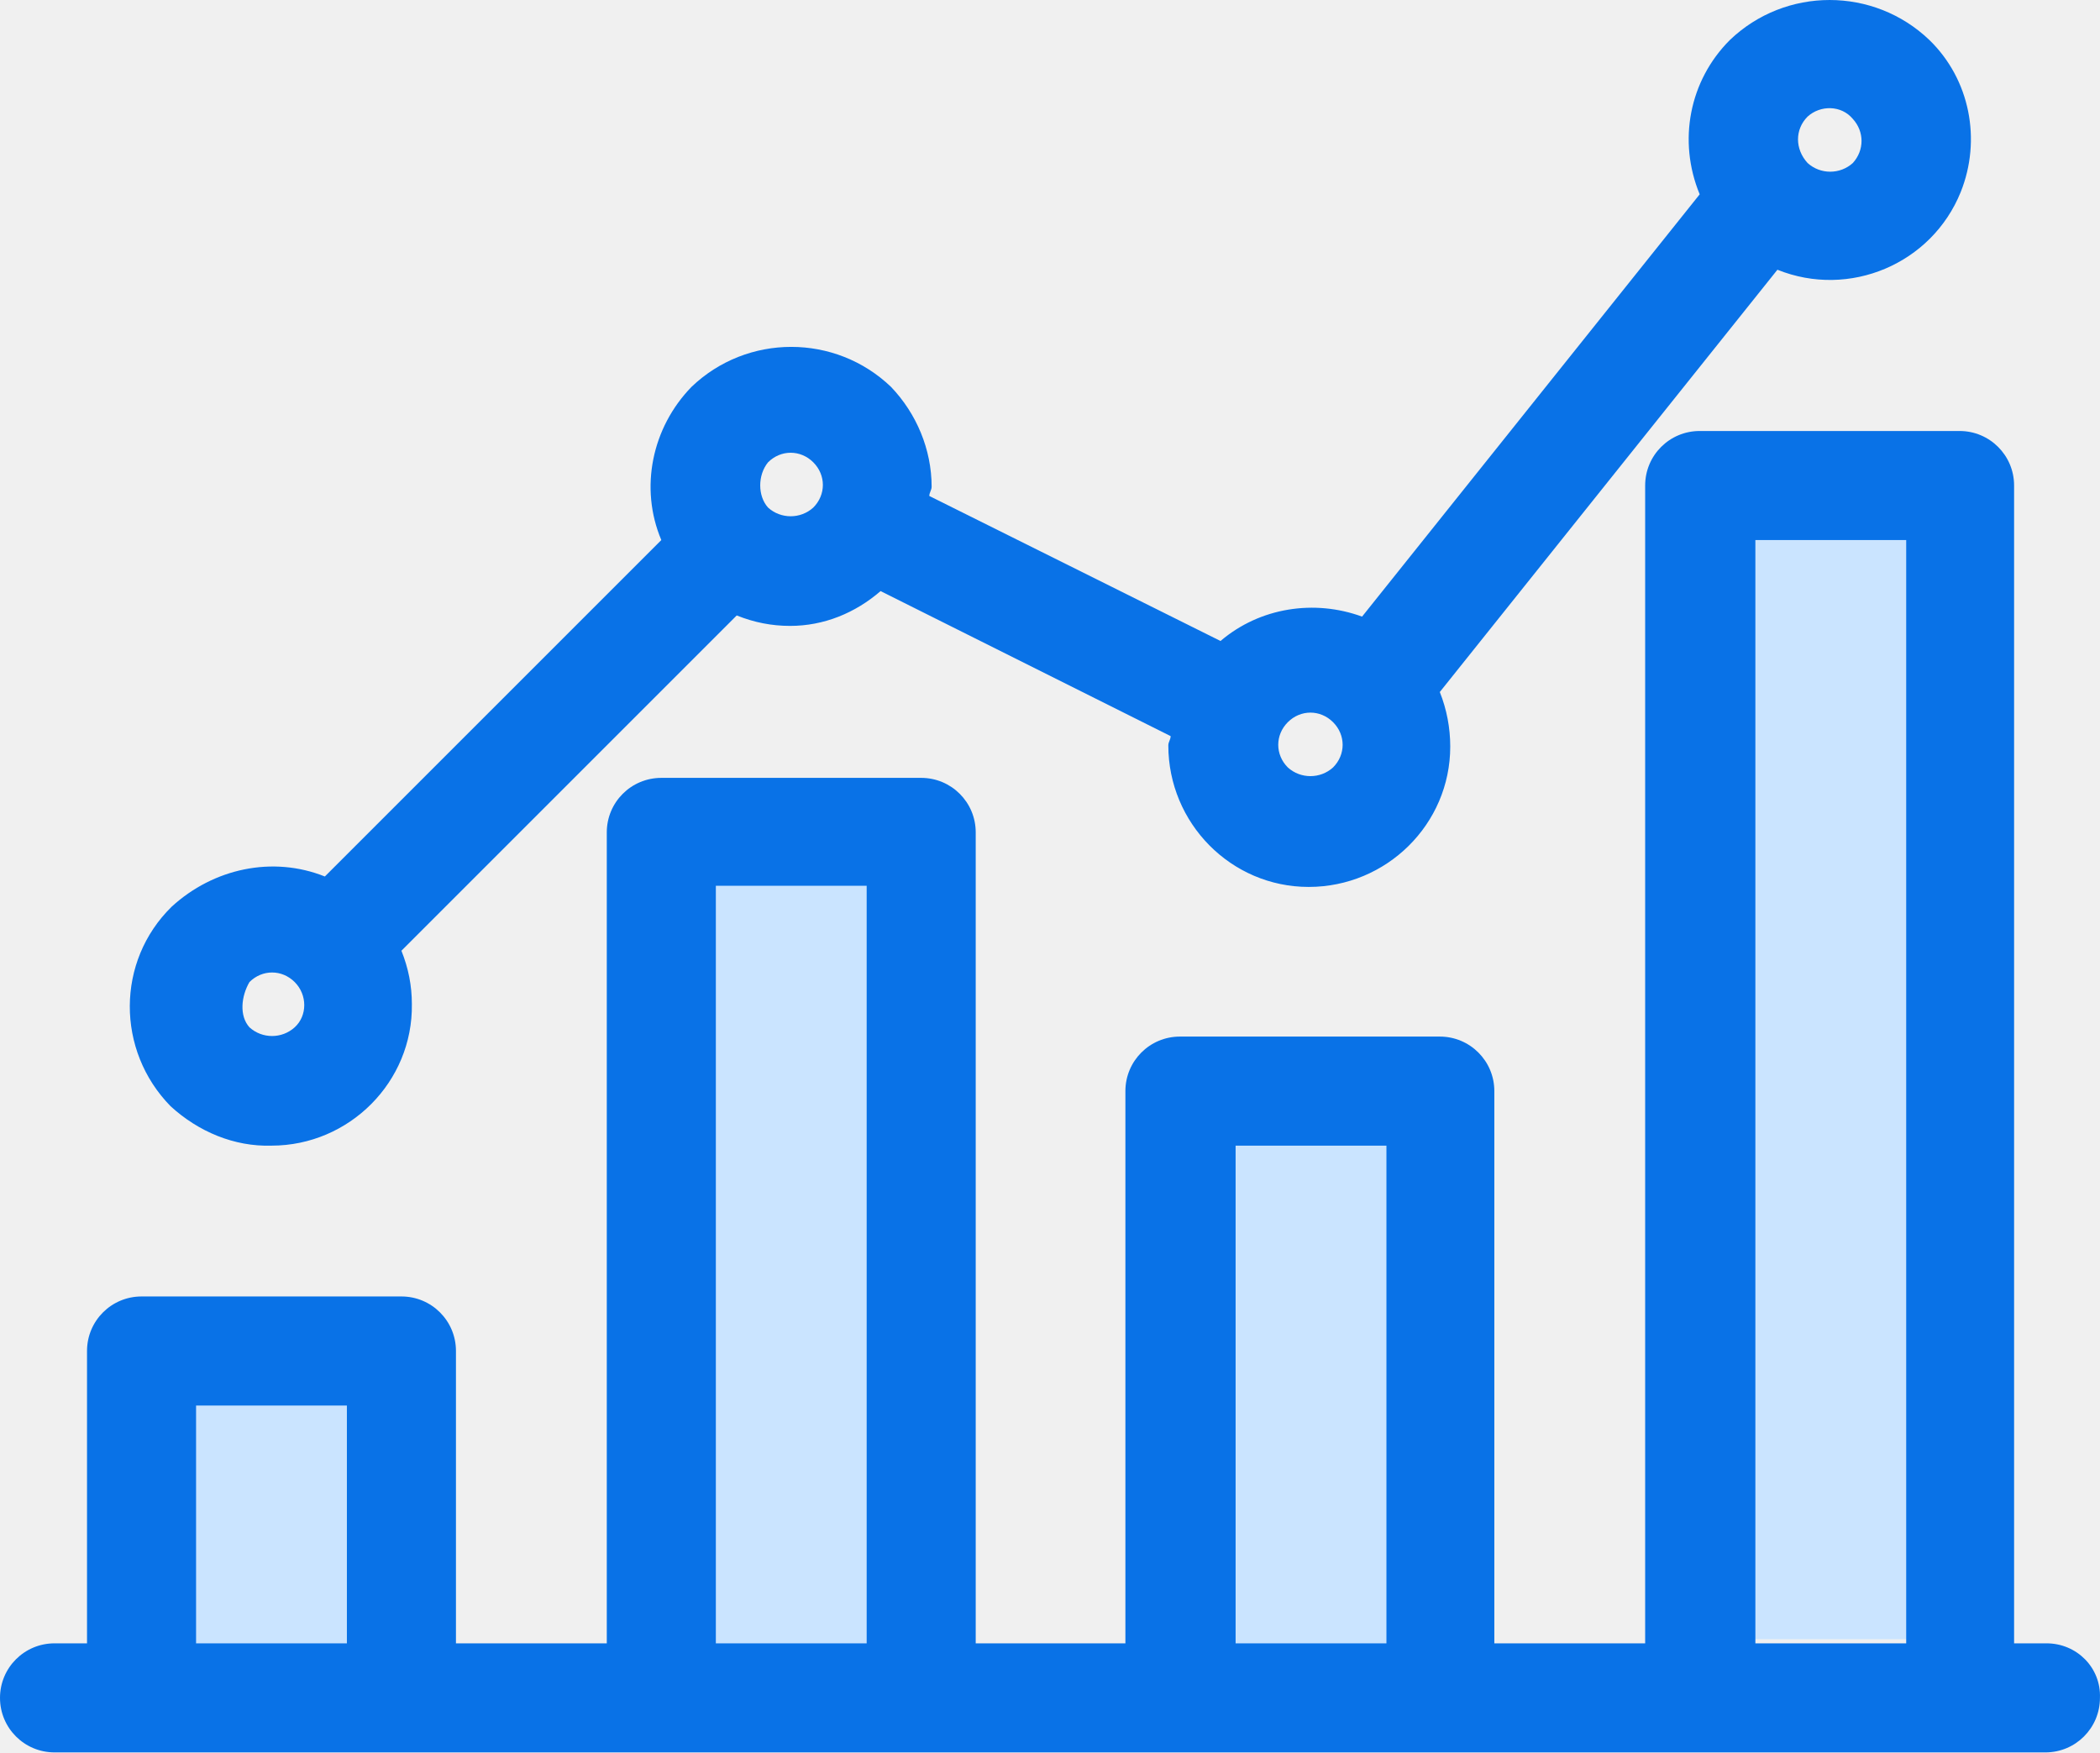
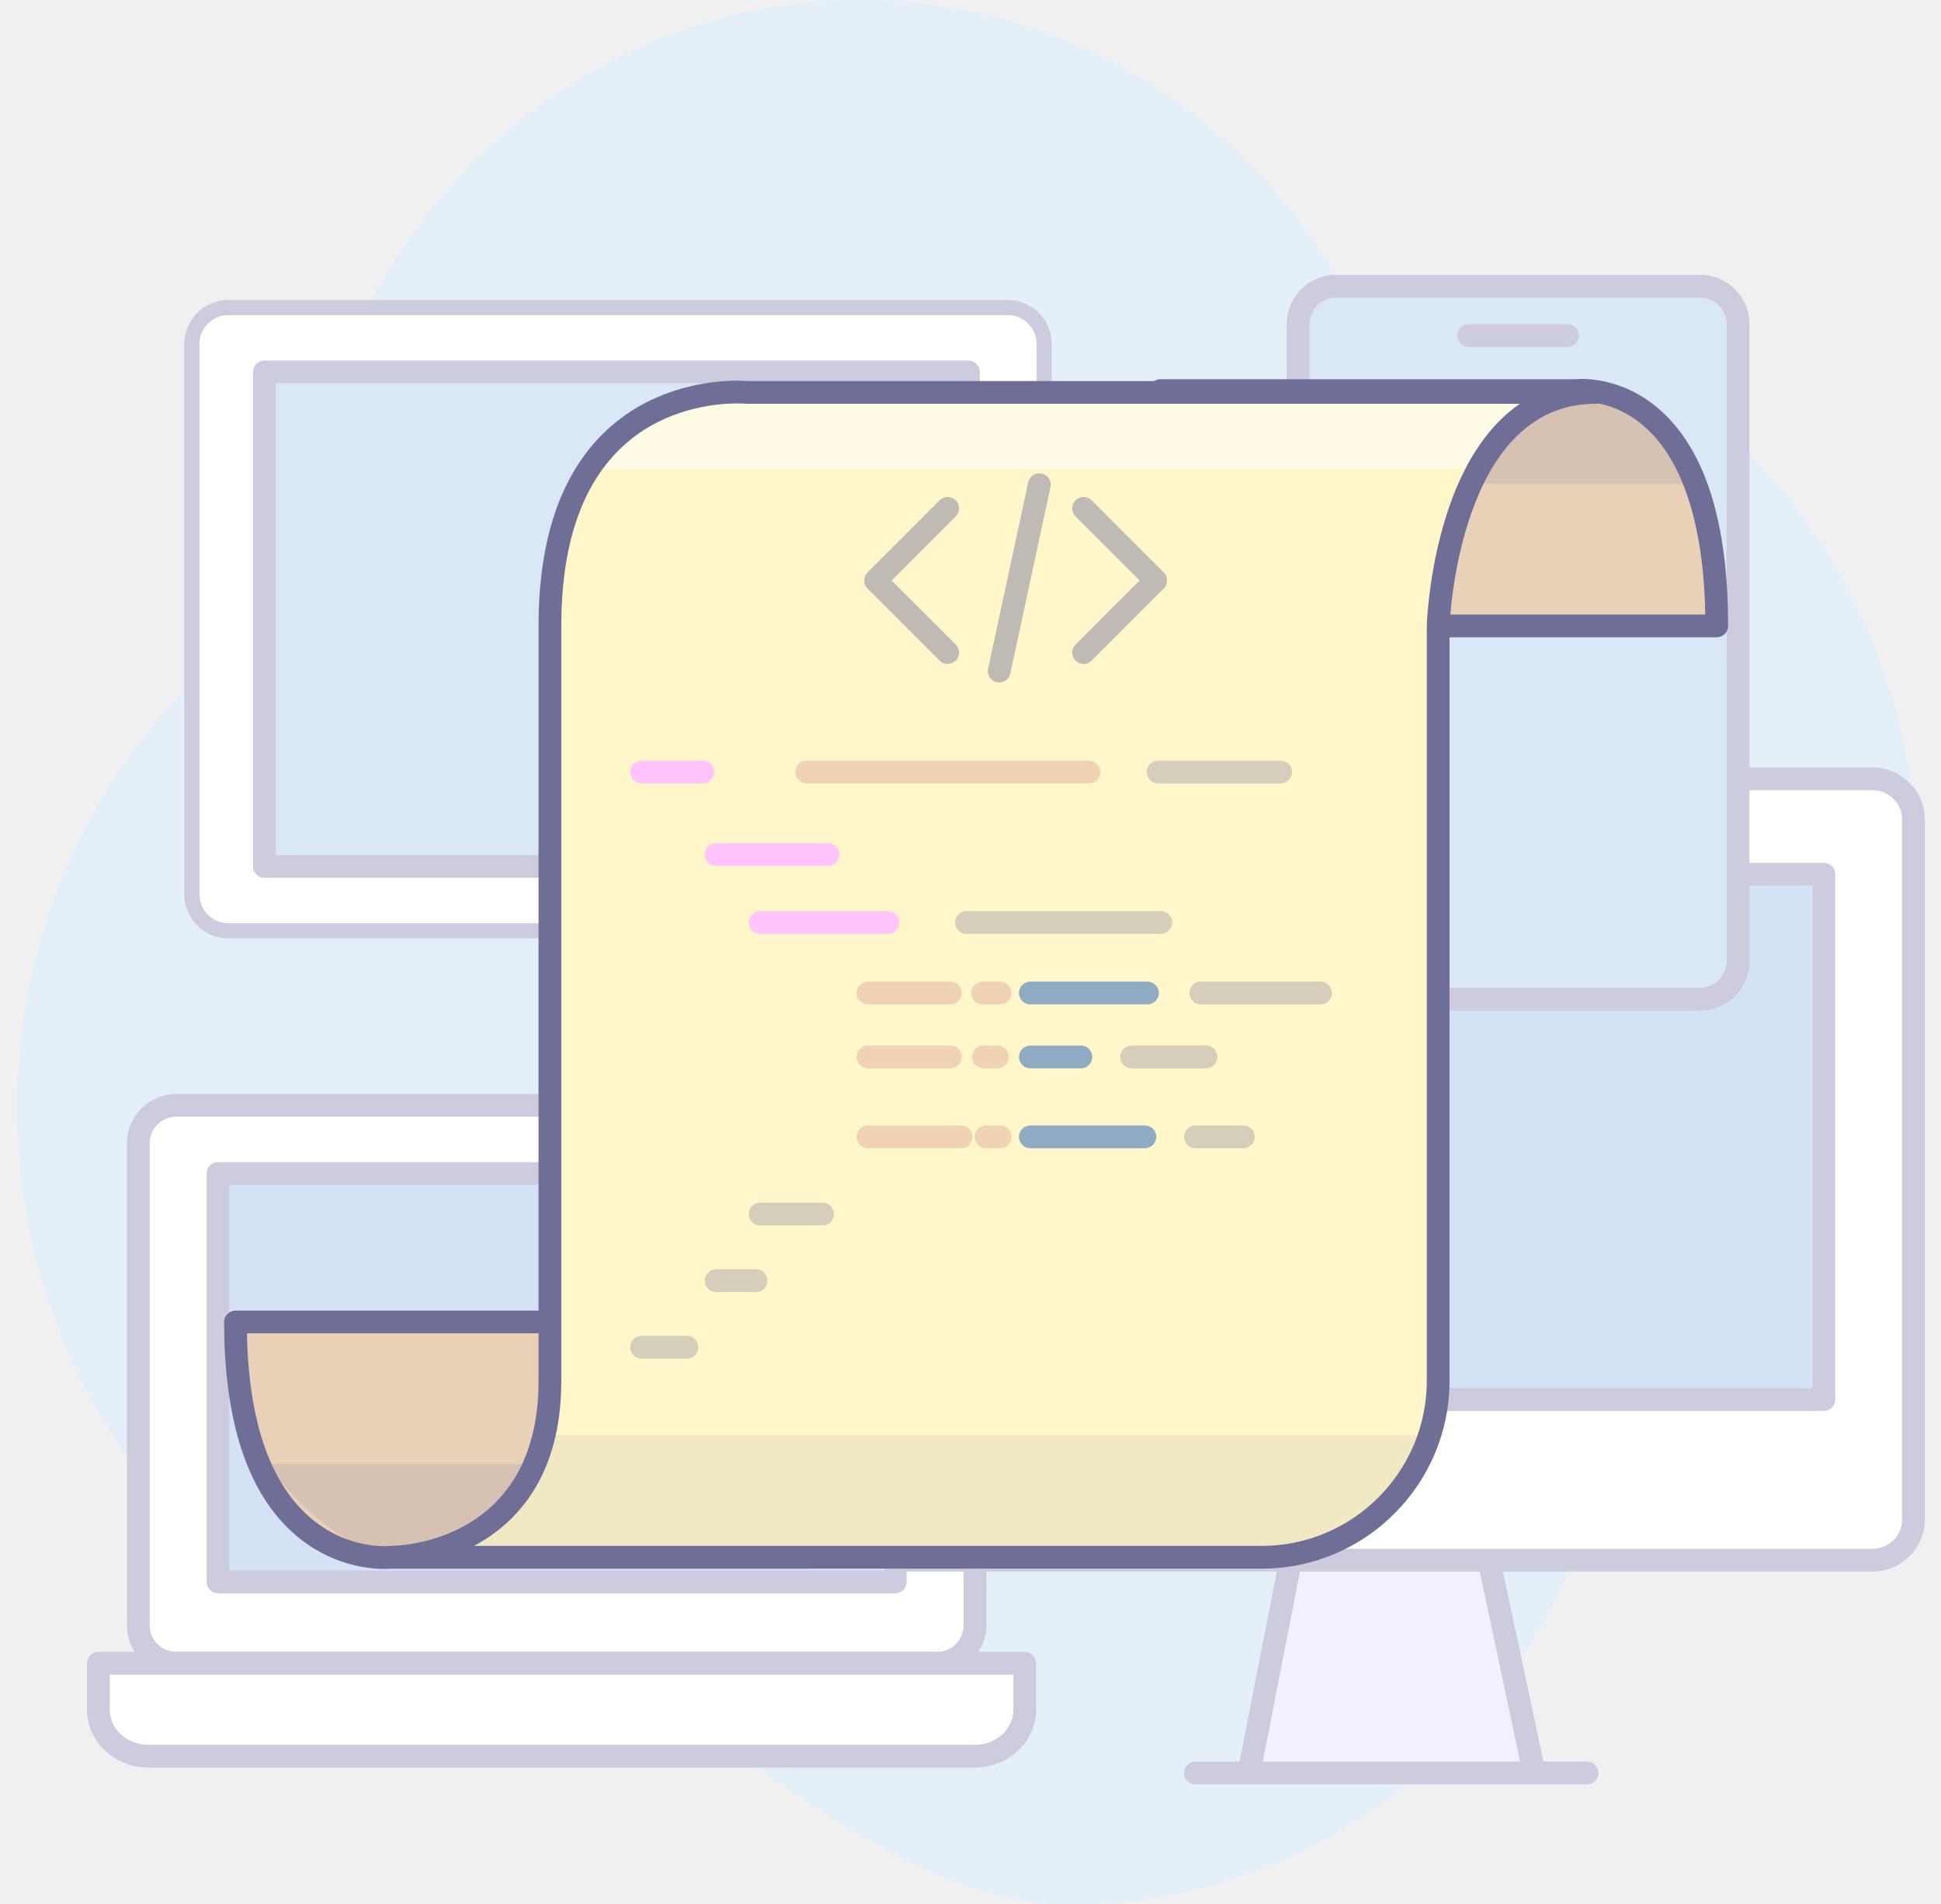
- <svg xmlns="http://www.w3.org/2000/svg" fill="none" version="1.1" width="129.738" height="108.268" viewBox="0 0 129.738 108.268">
-   <g style="mix-blend-mode:passthrough">
-     <g>
-       <path d="M8.318,84.719C8.318,84.719,24.875,84.719,24.875,84.719C24.875,84.719,24.875,105.434,24.875,105.434C24.875,105.434,8.318,105.434,8.318,105.434C8.318,105.434,8.318,84.719,8.318,84.719C8.318,84.719,8.318,84.719,8.318,84.719ZM41.433,51.604C41.433,51.604,57.99,51.604,57.99,51.604C57.99,51.604,57.99,105.434,57.99,105.434C57.99,105.434,41.433,105.434,41.433,105.434C41.433,105.434,41.433,51.604,41.433,51.604C41.433,51.604,41.433,51.604,41.433,51.604ZM70.462,68.162C70.462,68.162,87.019,68.162,87.019,68.162C87.019,68.162,87.019,105.434,87.019,105.434C87.019,105.434,70.462,105.434,70.462,105.434C70.462,105.434,70.462,68.162,70.462,68.162C70.462,68.162,70.462,68.162,70.462,68.162ZM107.662,30.89C107.662,30.89,124.219,30.89,124.219,30.89C124.219,30.89,124.219,101.276,124.219,101.276C124.219,101.276,107.662,101.276,107.662,101.276C107.662,101.276,107.662,30.89,107.662,30.89C107.662,30.89,107.662,30.89,107.662,30.89Z" fill="#CAE4FF" fill-opacity="1" />
+ <svg xmlns="http://www.w3.org/2000/svg" height="251" legacy-metrics="false" node-id="1" sillyvg="true" template-height="251" template-width="256" version="1.1" viewBox="0 0 256 251" width="256">
+   <defs node-id="236" />
+   <g node-id="420">
+     <path d="M 252.90 115.05 C 252.90 72.37 219.80 37.77 178.98 37.77 C 178.35 37.77 177.72 37.80 177.09 37.82 C 164.20 15.18 140.57 0.00 113.54 0.00 C 72.72 0.00 39.63 34.60 39.63 77.28 C 39.63 77.83 39.66 78.38 39.67 78.93 C 17.34 92.23 2.28 117.32 2.28 146.10 C 2.28 188.78 35.37 223.37 76.19 223.37 C 78.51 223.37 80.81 223.25 83.07 223.03 C 96.63 228.00 118.14 251.15 141.10 251.15 C 178.84 251.15 208.94 221.58 213.43 183.41 C 236.90 170.47 252.90 144.72 252.90 115.05 Z" fill="#e3f0f7" fill-rule="nonzero" group-id="1" node-id="239" stroke="none" target-height="251.147" target-width="250.619" target-x="2.277" target-y="0" />
+   </g>
+   <g node-id="421">
+     <g node-id="423">
+       <path d="M 137.22 117.93 C 137.22 120.31 135.28 122.25 132.91 122.25 L 30.12 122.25 C 27.75 122.25 25.80 120.31 25.80 117.93 L 25.80 45.38 C 25.80 43.00 27.75 41.06 30.12 41.06 L 132.91 41.06 C 135.28 41.06 137.22 43.00 137.22 45.38 L 137.22 117.93 L 137.22 117.93 Z" fill="#dae7f5" fill-rule="nonzero" group-id="2,4" node-id="245" stroke="none" target-height="81.189" target-width="111.422" target-x="25.803" target-y="41.06" />
+       <path d="M 132.91 123.75 L 30.12 123.75 C 26.91 123.75 24.30 121.14 24.30 117.93 L 24.30 45.38 C 24.30 42.17 26.91 39.56 30.12 39.56 L 132.91 39.56 C 136.12 39.56 138.72 42.17 138.72 45.38 L 138.72 117.93 C 138.72 121.14 136.12 123.75 132.91 123.75 Z M 30.12 42.56 C 28.57 42.56 27.30 43.82 27.30 45.38 L 27.30 117.93 C 27.30 119.49 28.57 120.75 30.12 120.75 L 132.91 120.75 C 134.46 120.75 135.72 119.48 135.72 117.93 L 135.72 45.38 C 135.72 43.82 134.46 42.56 132.91 42.56 L 30.12 42.56 Z" fill="#ccccde" fill-rule="nonzero" group-id="2,4" node-id="247" stroke="none" target-height="84.19" target-width="114.421" target-x="24.303" target-y="39.56" />
+       <path d="M 137.22 117.93 C 137.22 120.31 135.28 122.25 132.91 122.25 L 30.12 122.25 C 27.75 122.25 25.80 120.31 25.80 117.93 L 25.80 45.38 C 25.80 43.00 27.75 41.06 30.12 41.06 L 132.91 41.06 C 135.28 41.06 137.22 43.00 137.22 45.38 L 137.22 117.93 L 137.22 117.93 Z" fill="#ffffff" fill-rule="nonzero" group-id="2,4" node-id="249" stroke="none" target-height="81.189" target-width="111.422" target-x="25.803" target-y="41.06" />
+       <path d="M 132.91 122.75 L 30.12 122.75 C 27.46 122.75 25.30 120.59 25.30 117.93 L 25.30 45.38 C 25.30 42.72 27.46 40.56 30.12 40.56 L 132.91 40.56 C 135.56 40.56 137.72 42.72 137.72 45.38 L 137.72 117.93 C 137.72 120.59 135.56 122.75 132.91 122.75 Z M 30.12 41.56 C 28.02 41.56 26.30 43.27 26.30 45.38 L 26.30 117.93 C 26.30 120.04 28.02 121.75 30.12 121.75 L 132.91 121.75 C 135.01 121.75 136.72 120.04 136.72 117.93 L 136.72 45.38 C 136.72 43.27 135.01 41.56 132.91 41.56 L 30.12 41.56 Z" fill="#ccccde" fill-rule="nonzero" group-id="2,4" node-id="251" stroke="none" target-height="82.19" target-width="112.421" target-x="25.303" target-y="40.56" />
+       <path d="M 34.87 49.05 L 127.72 49.05 L 127.72 114.26 L 34.87 114.26 Z" fill="#dae7f5" fill-rule="nonzero" group-id="2,4" node-id="253" stroke="none" target-height="65.212" target-width="92.852" target-x="34.873" target-y="49.048" />
+       <path d="M 127.72 115.76 L 34.87 115.76 C 34.04 115.76 33.37 115.09 33.37 114.26 L 33.37 49.05 C 33.37 48.22 34.04 47.55 34.87 47.55 L 127.72 47.55 C 128.55 47.55 129.22 48.22 129.22 49.05 L 129.22 114.26 C 129.22 115.09 128.55 115.76 127.72 115.76 Z M 36.37 112.76 L 126.22 112.76 L 126.22 50.55 L 36.37 50.55 L 36.37 112.76 Z" fill="#ccccde" fill-rule="nonzero" group-id="2,4" node-id="255" stroke="none" target-height="68.212" target-width="95.852" target-x="33.373" target-y="47.548" />
    </g>
-     <g>
-       <path d="M16.772,70.781C21.575,70.781,25.517,66.839,25.445,62.036C25.445,60.889,25.23,59.814,24.8,58.739C24.8,58.739,45.515,38.025,45.515,38.025C46.59,38.455,47.665,38.67,48.812,38.67C50.891,38.67,52.826,37.881,54.403,36.519C54.403,36.519,72.322,45.479,72.322,45.479C72.322,45.694,72.179,45.837,72.179,46.052C72.179,50.855,76.049,54.797,80.851,54.797C85.654,54.797,89.596,50.926,89.596,46.124C89.596,44.977,89.381,43.83,88.951,42.755C88.951,42.755,109.809,16.665,109.809,16.665C114.253,18.457,119.342,16.306,121.134,11.863C122.424,8.637,121.708,4.91,119.199,2.473C115.758,-0.824,110.311,-0.824,106.87,2.473C104.361,4.982,103.645,8.709,105.007,12.006C105.007,12.006,84.149,38.096,84.149,38.096C81.21,37.021,77.841,37.523,75.404,39.602C75.404,39.602,57.413,30.642,57.413,30.642C57.413,30.427,57.556,30.284,57.556,30.069C57.556,27.775,56.625,25.553,55.048,23.904C51.607,20.607,46.16,20.607,42.719,23.904C40.282,26.413,39.494,30.14,40.856,33.366C40.856,33.366,20.069,54.152,20.069,54.152C16.844,52.862,13.189,53.65,10.608,56.016C7.168,59.384,7.168,64.903,10.537,68.344C12.257,69.921,14.479,70.853,16.772,70.781C16.772,70.781,16.772,70.781,16.772,70.781ZM111.673,7.204C112.461,6.487,113.751,6.487,114.468,7.347C115.185,8.135,115.185,9.282,114.468,10.071C113.68,10.787,112.461,10.787,111.673,10.071C110.884,9.21,110.884,7.992,111.673,7.204C111.673,7.204,111.673,7.204,111.673,7.204ZM79.561,44.619C80.35,43.83,81.568,43.83,82.357,44.619C83.145,45.407,83.145,46.626,82.357,47.414C81.568,48.131,80.35,48.131,79.561,47.414C78.773,46.626,78.773,45.407,79.561,44.619C79.561,44.619,79.561,44.619,79.561,44.619ZM47.45,28.563C48.238,27.775,49.457,27.775,50.245,28.563C51.034,29.352,51.034,30.57,50.245,31.359C49.457,32.075,48.238,32.075,47.45,31.359C46.805,30.642,46.805,29.352,47.45,28.563C47.45,28.563,47.45,28.563,47.45,28.563ZM15.411,60.675C16.199,59.886,17.417,59.886,18.206,60.675C18.994,61.463,18.994,62.753,18.206,63.47C17.417,64.187,16.199,64.187,15.411,63.47C14.765,62.753,14.909,61.535,15.411,60.675C15.411,60.675,15.411,60.675,15.411,60.675Z" fill="#0972E7" fill-opacity="1" />
+     <g node-id="424">
+       <path d="M 128.59 214.34 C 128.59 217.09 126.33 219.34 123.58 219.34 L 23.24 219.34 C 20.49 219.34 18.24 217.09 18.24 214.34 L 18.24 150.77 C 18.24 148.02 20.49 145.77 23.24 145.77 L 123.59 145.77 C 126.34 145.77 128.59 148.02 128.59 150.77 L 128.59 214.34 L 128.59 214.34 Z" fill="#ffffff" fill-rule="nonzero" group-id="2,5" node-id="260" stroke="none" target-height="73.565" target-width="110.348" target-x="18.239" target-y="145.77" />
+       <path d="M 123.58 220.84 L 23.24 220.84 C 19.66 220.84 16.74 217.92 16.74 214.34 L 16.74 150.77 C 16.74 147.19 19.66 144.27 23.24 144.27 L 123.59 144.27 C 127.17 144.27 130.09 147.19 130.09 150.77 L 130.09 214.33 C 130.09 217.92 127.17 220.84 123.58 220.84 Z M 23.24 147.27 C 21.31 147.27 19.74 148.84 19.74 150.77 L 19.74 214.33 C 19.74 216.26 21.31 217.83 23.24 217.83 L 123.59 217.83 C 125.52 217.83 127.09 216.26 127.09 214.33 L 127.09 150.77 C 127.09 148.84 125.52 147.27 123.59 147.27 L 23.24 147.27 Z" fill="#ccccde" fill-rule="nonzero" group-id="2,5" node-id="262" stroke="none" target-height="76.565" target-width="113.348" target-x="16.739" target-y="144.27" />
+       <path d="M 28.75 154.75 L 118.08 154.75 L 118.08 208.61 L 28.75 208.61 Z" fill="#d3e3f5" fill-rule="nonzero" group-id="2,5" node-id="264" stroke="none" target-height="53.86" target-width="89.328" target-x="28.748" target-y="154.746" />
+       <path d="M 118.08 210.11 L 28.75 210.11 C 27.92 210.11 27.25 209.43 27.25 208.61 L 27.25 154.75 C 27.25 153.92 27.92 153.25 28.75 153.25 L 118.08 153.25 C 118.91 153.25 119.58 153.92 119.58 154.75 L 119.58 208.61 C 119.58 209.43 118.91 210.11 118.08 210.11 Z M 30.25 207.11 L 116.58 207.11 L 116.58 156.25 L 30.25 156.25 L 30.25 207.11 Z" fill="#ccccde" fill-rule="nonzero" group-id="2,5" node-id="266" stroke="none" target-height="56.86" target-width="92.328" target-x="27.248" target-y="153.246" />
+       <path d="M 135.15 219.34 C 135.15 219.34 135.15 222.09 135.15 225.47 C 135.15 228.84 132.20 231.59 128.59 231.59 L 19.55 231.59 C 15.94 231.59 12.98 228.84 12.98 225.47 C 12.98 222.09 12.98 219.34 12.98 219.34" fill="#ffffff" fill-rule="nonzero" group-id="2,5" node-id="268" stroke="none" target-height="12.26" target-width="122.17" target-x="12.984" target-y="219.335" />
+       <path d="M 128.59 233.09 L 19.55 233.09 C 15.10 233.09 11.48 229.67 11.48 225.46 L 11.48 219.33 C 11.48 218.51 12.15 217.83 12.98 217.83 L 135.15 217.83 C 135.98 217.83 136.65 218.51 136.65 219.33 L 136.65 225.46 C 136.65 229.67 133.03 233.09 128.59 233.09 Z M 14.48 220.84 L 14.48 225.47 C 14.48 228.02 16.76 230.09 19.55 230.09 L 128.59 230.09 C 131.38 230.09 133.65 228.02 133.65 225.47 L 133.65 220.84 L 14.48 220.84 Z" fill="#ccccde" fill-rule="nonzero" group-id="2,5" node-id="270" stroke="none" target-height="15.26" target-width="125.169" target-x="11.484" target-y="217.834" />
    </g>
-     <g>
-       <path d="M126.438,101.53C126.438,101.53,124.431,101.53,124.431,101.53C124.431,101.53,124.431,29.997,124.431,29.997C124.431,28.133,122.926,26.628,121.062,26.628C121.062,26.628,105.007,26.628,105.007,26.628C103.143,26.628,101.638,28.133,101.638,29.997C101.638,29.997,101.638,101.53,101.638,101.53C101.638,101.53,92.32,101.53,92.32,101.53C92.32,101.53,92.32,67.412,92.32,67.412C92.32,65.548,90.815,64.043,88.951,64.043C88.951,64.043,72.895,64.043,72.895,64.043C71.032,64.043,69.527,65.548,69.527,67.412C69.527,67.412,69.527,101.53,69.527,101.53C69.527,101.53,60.28,101.53,60.28,101.53C60.28,101.53,60.28,51.428,60.28,51.428C60.28,49.565,58.775,48.059,56.911,48.059C56.911,48.059,40.856,48.059,40.856,48.059C38.992,48.059,37.487,49.565,37.487,51.428C37.487,51.428,37.487,101.53,37.487,101.53C37.487,101.53,28.169,101.53,28.169,101.53C28.169,101.53,28.169,83.468,28.169,83.468C28.169,81.604,26.664,80.099,24.8,80.099C24.8,80.099,8.745,80.099,8.745,80.099C6.881,80.099,5.376,81.604,5.376,83.468C5.376,83.468,5.376,101.53,5.376,101.53C5.376,101.53,3.369,101.53,3.369,101.53C1.505,101.53,0,103.036,0,104.899C0,106.763,1.505,108.268,3.369,108.268C3.369,108.268,126.366,108.268,126.366,108.268C128.23,108.268,129.735,106.763,129.735,104.899C129.807,103.036,128.302,101.53,126.438,101.53C126.438,101.53,126.438,101.53,126.438,101.53ZM12.113,101.53C12.113,101.53,12.113,86.837,12.113,86.837C12.113,86.837,21.431,86.837,21.431,86.837C21.431,86.837,21.431,101.53,21.431,101.53C21.431,101.53,12.113,101.53,12.113,101.53C12.113,101.53,12.113,101.53,12.113,101.53ZM44.225,101.53C44.225,101.53,44.225,54.725,44.225,54.725C44.225,54.725,53.543,54.725,53.543,54.725C53.543,54.725,53.543,101.53,53.543,101.53C53.543,101.53,44.225,101.53,44.225,101.53C44.225,101.53,44.225,101.53,44.225,101.53ZM76.336,101.53C76.336,101.53,76.336,70.781,76.336,70.781C76.336,70.781,85.654,70.781,85.654,70.781C85.654,70.781,85.654,101.53,85.654,101.53C85.654,101.53,76.336,101.53,76.336,101.53C76.336,101.53,76.336,101.53,76.336,101.53ZM108.447,101.53C108.447,101.53,108.447,33.366,108.447,33.366C108.447,33.366,117.765,33.366,117.765,33.366C117.765,33.366,117.765,101.53,117.765,101.53C117.765,101.53,108.447,101.53,108.447,101.53C108.447,101.53,108.447,101.53,108.447,101.53Z" fill="#0972E7" fill-opacity="1" />
+     <g node-id="425">
+       <path d="M 202.26 233.41 L 196.19 204.87 L 170.39 204.87 L 164.72 233.81" fill="#f0f0ff" fill-rule="nonzero" group-id="2,6" node-id="275" stroke="none" target-height="28.949" target-width="37.537" target-x="164.724" target-y="204.866" />
+       <path d="M 164.73 235.31 C 164.63 235.31 164.53 235.31 164.44 235.29 C 163.62 235.13 163.09 234.34 163.25 233.53 L 168.92 204.58 C 169.06 203.87 169.67 203.37 170.39 203.37 L 196.19 203.37 C 196.90 203.37 197.51 203.86 197.66 204.55 L 203.73 233.10 C 203.90 233.91 203.38 234.70 202.57 234.88 C 201.76 235.05 200.97 234.53 200.79 233.72 L 194.98 206.37 L 171.62 206.37 L 166.20 234.10 C 166.06 234.82 165.43 235.31 164.73 235.31 Z" fill="#ccccde" fill-rule="nonzero" group-id="2,6" node-id="277" stroke="none" target-height="31.949" target-width="40.482" target-x="163.252" target-y="203.366" />
+       <path d="M 209.32 235.31 L 157.66 235.31 C 156.83 235.31 156.16 234.64 156.16 233.81 C 156.16 232.99 156.83 232.31 157.66 232.31 L 209.32 232.31 C 210.15 232.31 210.82 232.99 210.82 233.81 C 210.82 234.64 210.15 235.31 209.32 235.31 Z" fill="#ccccde" fill-rule="nonzero" group-id="2,6" node-id="279" stroke="none" target-height="3" target-width="54.663" target-x="156.162" target-y="232.315" />
+       <path d="M 252.38 200.35 C 252.38 203.31 249.95 205.74 246.99 205.74 L 120.00 205.74 C 117.03 205.74 114.61 203.31 114.61 200.35 L 114.61 108.10 C 114.61 105.14 117.03 102.71 120.00 102.71 L 246.99 102.71 C 249.95 102.71 252.38 105.14 252.38 108.10 L 252.38 200.35 L 252.38 200.35 Z" fill="#ffffff" fill-rule="nonzero" group-id="2,6" node-id="281" stroke="none" target-height="103.028" target-width="137.769" target-x="114.607" target-y="102.712" />
+       <path d="M 246.99 206.24 L 120.00 206.24 C 116.75 206.24 114.11 203.60 114.11 200.35 L 114.11 108.10 C 114.11 104.86 116.75 102.21 120.00 102.21 L 246.99 102.21 C 250.23 102.21 252.88 104.86 252.88 108.10 L 252.88 200.35 C 252.88 203.60 250.23 206.24 246.99 206.24 Z M 120.00 103.21 C 117.30 103.21 115.11 105.41 115.11 108.11 L 115.11 200.35 C 115.11 203.05 117.30 205.24 120.00 205.24 L 246.99 205.24 C 249.68 205.24 251.88 203.05 251.88 200.35 L 251.88 108.11 C 251.88 105.41 249.68 103.21 246.99 103.21 L 120.00 103.21 Z" fill="#ccccde" fill-rule="nonzero" group-id="2,6" node-id="283" stroke="none" target-height="104.028" target-width="138.769" target-x="114.107" target-y="102.212" />
+       <path d="M 126.44 115.29 L 240.55 115.29 L 240.55 184.56 L 126.44 184.56 Z" fill="#d3e3f5" fill-rule="nonzero" group-id="2,6" node-id="285" stroke="none" target-height="69.266" target-width="114.109" target-x="126.438" target-y="115.292" />
+       <path d="M 240.55 186.06 L 126.44 186.06 C 125.61 186.06 124.94 185.38 124.94 184.56 L 124.94 115.29 C 124.94 114.46 125.61 113.79 126.44 113.79 L 240.55 113.79 C 241.38 113.79 242.05 114.46 242.05 115.29 L 242.05 184.56 C 242.05 185.38 241.38 186.06 240.55 186.06 Z M 127.94 183.06 L 239.05 183.06 L 239.05 116.79 L 127.94 116.79 L 127.94 183.06 Z" fill="#ccccde" fill-rule="nonzero" group-id="2,6" node-id="287" stroke="none" target-height="72.266" target-width="117.109" target-x="124.938" target-y="113.791" />
+       <path d="M 246.99 207.24 L 120.00 207.24 C 116.20 207.24 113.11 204.15 113.11 200.35 L 113.11 108.10 C 113.11 104.30 116.20 101.21 120.00 101.21 L 246.99 101.21 C 250.78 101.21 253.88 104.30 253.88 108.10 L 253.88 200.35 C 253.88 204.15 250.78 207.24 246.99 207.24 Z M 120.00 104.21 C 117.85 104.21 116.11 105.96 116.11 108.11 L 116.11 200.35 C 116.11 202.50 117.85 204.24 120.00 204.24 L 246.99 204.24 C 249.13 204.24 250.88 202.50 250.88 200.35 L 250.88 108.11 C 250.88 105.96 249.13 104.21 246.99 104.21 L 120.00 104.21 Z" fill="#ccccde" fill-rule="nonzero" group-id="2,6" node-id="289" stroke="none" target-height="106.028" target-width="140.769" target-x="113.107" target-y="101.212" />
+     </g>
+     <g node-id="426">
+       <path d="M 229.22 126.75 C 229.22 129.50 226.97 131.75 224.22 131.75 L 176.22 131.75 C 173.47 131.75 171.22 129.50 171.22 126.75 L 171.22 42.75 C 171.22 40.00 173.47 37.75 176.22 37.75 L 224.22 37.75 C 226.97 37.75 229.22 40.00 229.22 42.75 L 229.22 126.75 Z" fill="#dae7f5" fill-rule="nonzero" group-id="2,7" node-id="294" stroke="none" target-height="94" target-width="58" target-x="171.225" target-y="37.75" />
+       <path d="M 224.22 133.25 L 176.22 133.25 C 172.64 133.25 169.72 130.33 169.72 126.75 L 169.72 42.75 C 169.72 39.17 172.64 36.25 176.22 36.25 L 224.22 36.25 C 227.81 36.25 230.72 39.17 230.72 42.75 L 230.72 126.75 C 230.72 130.33 227.81 133.25 224.22 133.25 Z M 176.22 39.25 C 174.29 39.25 172.72 40.82 172.72 42.75 L 172.72 126.75 C 172.72 128.68 174.29 130.25 176.22 130.25 L 224.22 130.25 C 226.16 130.25 227.72 128.68 227.72 126.75 L 227.72 42.75 C 227.72 40.82 226.16 39.25 224.22 39.25 L 176.22 39.25 Z" fill="#ccccde" fill-rule="nonzero" group-id="2,7" node-id="296" stroke="none" target-height="97" target-width="61" target-x="169.725" target-y="36.25" />
+       <path d="M 229.22 126.75 C 229.22 129.50 226.97 131.75 224.22 131.75 L 176.22 131.75 C 173.47 131.75 171.22 129.50 171.22 126.75 L 171.22 42.75 C 171.22 40.00 173.47 37.75 176.22 37.75 L 224.22 37.75 C 226.97 37.75 229.22 40.00 229.22 42.75 L 229.22 126.75 Z" fill="#dae7f5" fill-rule="nonzero" group-id="2,7" node-id="298" stroke="none" target-height="94" target-width="58" target-x="171.225" target-y="37.75" />
+       <path d="M 224.22 133.25 L 176.22 133.25 C 172.64 133.25 169.72 130.33 169.72 126.75 L 169.72 42.75 C 169.72 39.17 172.64 36.25 176.22 36.25 L 224.22 36.25 C 227.81 36.25 230.72 39.17 230.72 42.75 L 230.72 126.75 C 230.72 130.33 227.81 133.25 224.22 133.25 Z M 176.22 39.25 C 174.29 39.25 172.72 40.82 172.72 42.75 L 172.72 126.75 C 172.72 128.68 174.29 130.25 176.22 130.25 L 224.22 130.25 C 226.16 130.25 227.72 128.68 227.72 126.75 L 227.72 42.75 C 227.72 40.82 226.16 39.25 224.22 39.25 L 176.22 39.25 Z" fill="#ccccde" fill-rule="nonzero" group-id="2,7" node-id="300" stroke="none" target-height="97" target-width="61" target-x="169.725" target-y="36.25" />
+       <path d="M 206.72 45.75 L 193.72 45.75 C 192.90 45.75 192.22 45.08 192.22 44.25 C 192.22 43.42 192.90 42.75 193.72 42.75 L 206.72 42.75 C 207.55 42.75 208.22 43.42 208.22 44.25 C 208.22 45.08 207.55 45.75 206.72 45.75 Z" fill="#ccccde" fill-rule="nonzero" group-id="2,7" node-id="302" stroke="none" target-height="3" target-width="16" target-x="192.225" target-y="42.75" />
    </g>
  </g>
+   <g node-id="422">
+     <g node-id="427">
+       <path d="M 153.04 51.51 L 207.85 51.51 C 207.85 51.51 226.42 49.18 226.42 82.54 L 149.53 82.54" fill="#e8d1b7" fill-rule="nonzero" group-id="3,8" node-id="309" stroke="none" target-height="31.05" target-width="76.896" target-x="149.527" target-y="51.49" />
+       <path d="M 226.42 84.04 L 149.53 84.04 C 148.70 84.04 148.03 83.37 148.03 82.54 C 148.03 81.71 148.70 81.04 149.53 81.04 L 224.91 81.04 C 224.70 69.31 221.97 60.79 217.01 56.36 C 212.70 52.51 208.22 52.98 208.03 53.00 C 207.97 53.00 207.90 53.01 207.85 53.01 L 153.04 53.01 C 152.21 53.01 151.54 52.34 151.54 51.51 C 151.54 50.68 152.21 50.01 153.04 50.01 L 207.77 50.01 C 208.62 49.93 213.92 49.63 218.93 54.05 C 224.90 59.32 227.92 68.90 227.92 82.54 C 227.92 83.37 227.25 84.04 226.42 84.04 Z" fill="#6e6e96" fill-rule="nonzero" group-id="3,8" node-id="311" stroke="none" target-height="34.032" target-width="79.895" target-x="148.027" target-y="50.008" />
+     </g>
+     <g node-id="428">
+       <path d="M 224.35 63.81 L 188.91 63.81 C 188.91 63.81 202.48 36.12 224.35 63.81 Z" fill="#6e6e96" fill-opacity="0.15" fill-rule="nonzero" group-id="3,9" node-id="316" stroke-linecap="butt" stroke-opacity="0.15" stroke-width="1" target-height="12.307" target-width="35.438" target-x="188.912" target-y="51.501" />
+     </g>
+     <g node-id="429">
+       <path d="M 106.39 205.36 L 51.59 205.36 C 51.59 205.36 31.06 207.69 31.06 174.33 L 109.90 174.33" fill="#e8d1b7" fill-rule="nonzero" group-id="3,10" node-id="321" stroke="none" target-height="31.05" target-width="78.844" target-x="31.06" target-y="174.329" />
+       <path d="M 50.73 206.90 C 48.57 206.90 43.42 206.40 38.69 202.18 C 32.63 196.77 29.56 187.40 29.56 174.33 C 29.56 173.50 30.23 172.83 31.06 172.83 L 109.90 172.83 C 110.73 172.83 111.40 173.50 111.40 174.33 C 111.40 175.16 110.73 175.83 109.90 175.83 L 32.57 175.83 C 32.79 187.22 35.52 195.32 40.69 199.94 C 45.74 204.46 51.36 203.88 51.42 203.87 C 51.47 203.86 51.53 203.86 51.59 203.86 L 106.39 203.86 C 107.22 203.86 107.89 204.53 107.89 205.36 C 107.89 206.19 107.22 206.86 106.39 206.86 L 51.66 206.86 C 51.50 206.88 51.18 206.90 50.73 206.90 Z" fill="#6e6e96" fill-rule="nonzero" group-id="3,10" node-id="323" stroke="none" target-height="34.069" target-width="81.844" target-x="29.559" target-y="172.828" />
+     </g>
+     <path d="M 189.68 82.54 L 189.68 182.09 C 189.68 194.89 179.21 205.36 166.41 205.36 L 51.59 205.36 C 51.59 205.36 72.53 205.36 72.53 182.09 L 72.53 82.54 C 72.53 49.03 98.62 51.75 98.62 51.75 L 210.42 51.75 C 190.60 51.75 189.68 82.54 189.68 82.54 Z" fill="#fff6c9" fill-rule="nonzero" group-id="3" node-id="326" stroke="none" target-height="153.657" target-width="158.835" target-x="51.587" target-y="51.704" />
+     <path d="M 72.53 189.29 L 72.53 182.09 C 72.53 205.36 51.59 205.36 51.59 205.36 L 166.41 205.36 C 179.21 205.36 189.68 194.89 189.68 182.09 L 189.68 189.29 L 72.53 189.29 Z" fill="#6e6e96" fill-opacity="0.1" fill-rule="nonzero" group-id="3,11" node-id="330" stroke-linecap="butt" stroke-opacity="0.1" stroke-width="1" target-height="23.274" target-width="138.094" target-x="51.587" target-y="182.087" />
+     <path d="M 124.99 87.56 C 124.61 87.56 124.22 87.41 123.93 87.12 L 114.42 77.61 C 114.14 77.33 113.98 76.95 113.98 76.55 C 113.98 76.15 114.14 75.77 114.42 75.49 L 123.93 65.98 C 124.52 65.39 125.47 65.39 126.05 65.98 C 126.64 66.56 126.64 67.52 126.05 68.10 L 117.60 76.55 L 126.05 84.99 C 126.64 85.58 126.64 86.53 126.05 87.11 C 125.76 87.41 125.38 87.56 124.99 87.56 Z" fill="#6e6e96" fill-opacity="0.44" fill-rule="nonzero" group-id="3,12" node-id="335" stroke-linecap="butt" stroke-opacity="0.44" stroke-width="1" target-height="22.017" target-width="12.509" target-x="113.982" target-y="65.54" />
+     <path d="M 142.92 87.56 C 142.53 87.56 142.15 87.41 141.86 87.12 C 141.27 86.53 141.27 85.58 141.86 85.00 L 150.30 76.55 L 141.86 68.10 C 141.27 67.52 141.27 66.57 141.86 65.98 C 142.44 65.39 143.39 65.39 143.98 65.98 L 153.49 75.49 C 154.07 76.07 154.07 77.03 153.49 77.61 L 143.98 87.12 C 143.69 87.41 143.30 87.56 142.92 87.56 Z" fill="#6e6e96" fill-opacity="0.44" fill-rule="nonzero" group-id="3,12" node-id="337" stroke-linecap="butt" stroke-opacity="0.44" stroke-width="1" target-height="22.014" target-width="12.508" target-x="141.417" target-y="65.542" />
+     <path d="M 131.78 90.00 C 131.68 90.00 131.57 89.99 131.47 89.97 C 130.66 89.79 130.14 88.99 130.32 88.18 L 135.61 63.60 C 135.79 62.79 136.59 62.28 137.40 62.45 C 138.21 62.62 138.72 63.42 138.55 64.23 L 133.25 88.82 C 133.10 89.52 132.48 90.00 131.78 90.00 Z" fill="#6e6e96" fill-opacity="0.44" fill-rule="nonzero" group-id="3,12" node-id="339" stroke-linecap="butt" stroke-opacity="0.44" stroke-width="1" target-height="27.555" target-width="8.244" target-x="130.309" target-y="62.445" />
+     <path d="M 92.70 103.31 L 84.62 103.31 C 83.79 103.31 83.12 102.64 83.12 101.81 C 83.12 100.98 83.79 100.31 84.62 100.31 L 92.70 100.31 C 93.53 100.31 94.20 100.98 94.20 101.81 C 94.20 102.64 93.52 103.31 92.70 103.31 Z" fill="#ffc4fd" fill-rule="nonzero" group-id="3" node-id="342" stroke="none" target-height="3" target-width="11.076" target-x="83.12" target-y="100.306" />
+     <path d="M 143.62 103.31 L 106.39 103.31 C 105.56 103.31 104.89 102.64 104.89 101.81 C 104.89 100.98 105.56 100.31 106.39 100.31 L 143.62 100.31 C 144.45 100.31 145.12 100.98 145.12 101.81 C 145.12 102.64 144.45 103.31 143.62 103.31 Z" fill="#f0d2b4" fill-rule="nonzero" group-id="3" node-id="344" stroke="none" target-height="3" target-width="40.226" target-x="104.892" target-y="100.306" />
+     <path d="M 168.90 103.31 L 152.75 103.31 C 151.92 103.31 151.25 102.64 151.25 101.81 C 151.25 100.98 151.92 100.31 152.75 100.31 L 168.90 100.31 C 169.73 100.31 170.40 100.98 170.40 101.81 C 170.40 102.64 169.73 103.31 168.90 103.31 Z" fill="#6e6e96" fill-opacity="0.3" fill-rule="nonzero" group-id="3,13" node-id="348" stroke-linecap="butt" stroke-opacity="0.3" stroke-width="1" target-height="3" target-width="19.152" target-x="151.25" target-y="100.306" />
+     <path d="M 109.20 114.19 L 94.45 114.19 C 93.62 114.19 92.95 113.52 92.95 112.69 C 92.95 111.86 93.62 111.19 94.45 111.19 L 109.20 111.19 C 110.03 111.19 110.70 111.86 110.70 112.69 C 110.70 113.52 110.03 114.19 109.20 114.19 Z" fill="#ffc4fd" fill-rule="nonzero" group-id="3" node-id="351" stroke="none" target-height="3" target-width="17.75" target-x="92.952" target-y="111.193" />
+     <path d="M 117.10 123.15 L 100.25 123.15 C 99.42 123.15 98.75 122.48 98.75 121.65 C 98.75 120.82 99.42 120.15 100.25 120.15 L 117.10 120.15 C 117.93 120.15 118.60 120.82 118.60 121.65 C 118.60 122.48 117.93 123.15 117.10 123.15 Z" fill="#ffc4fd" fill-rule="nonzero" group-id="3" node-id="353" stroke="none" target-height="3" target-width="19.856" target-x="98.748" target-y="120.147" />
+     <path d="M 153.10 123.15 L 127.46 123.15 C 126.63 123.15 125.96 122.48 125.96 121.65 C 125.96 120.82 126.63 120.15 127.46 120.15 L 153.10 120.15 C 153.93 120.15 154.60 120.82 154.60 121.65 C 154.60 122.48 153.93 123.15 153.10 123.15 Z" fill="#6e6e96" fill-opacity="0.3" fill-rule="nonzero" group-id="3,14" node-id="357" stroke-linecap="butt" stroke-opacity="0.3" stroke-width="1" target-height="3" target-width="28.637" target-x="125.963" target-y="120.147" />
+     <path d="M 151.34 132.45 L 135.89 132.45 C 135.06 132.45 134.39 131.78 134.39 130.95 C 134.39 130.13 135.06 129.45 135.89 129.45 L 151.34 129.45 C 152.17 129.45 152.84 130.13 152.84 130.95 C 152.84 131.78 152.17 132.45 151.34 132.45 Z" fill="#90abc4" fill-rule="nonzero" group-id="3" node-id="360" stroke="none" target-height="3" target-width="18.451" target-x="134.393" target-y="129.454" />
+     <path d="M 125.36 132.45 L 114.47 132.45 C 113.64 132.45 112.97 131.78 112.97 130.95 C 112.97 130.13 113.64 129.45 114.47 129.45 L 125.36 129.45 C 126.19 129.45 126.86 130.13 126.86 130.95 C 126.86 131.78 126.18 132.45 125.36 132.45 Z" fill="#f0d2b4" fill-rule="nonzero" group-id="3" node-id="362" stroke="none" target-height="3" target-width="13.886" target-x="112.97" target-y="129.454" />
+     <path d="M 174.17 132.45 L 158.37 132.45 C 157.54 132.45 156.87 131.78 156.87 130.95 C 156.87 130.13 157.54 129.45 158.37 129.45 L 174.17 129.45 C 175.00 129.45 175.67 130.13 175.67 130.95 C 175.67 131.78 175.00 132.45 174.17 132.45 Z" fill="#6e6e96" fill-opacity="0.3" fill-rule="nonzero" group-id="3,15" node-id="366" stroke-linecap="butt" stroke-opacity="0.3" stroke-width="1" target-height="3" target-width="18.802" target-x="156.868" target-y="129.454" />
+     <path d="M 142.56 140.88 L 135.89 140.88 C 135.06 140.88 134.39 140.21 134.39 139.38 C 134.39 138.56 135.06 137.88 135.89 137.88 L 142.56 137.88 C 143.39 137.88 144.06 138.56 144.06 139.38 C 144.06 140.21 143.39 140.88 142.56 140.88 Z" fill="#90abc4" fill-rule="nonzero" group-id="3" node-id="369" stroke="none" target-height="3" target-width="9.672" target-x="134.393" target-y="137.883" />
+     <path d="M 125.36 140.88 L 114.47 140.88 C 113.64 140.88 112.97 140.21 112.97 139.38 C 112.97 138.56 113.64 137.88 114.47 137.88 L 125.36 137.88 C 126.19 137.88 126.86 138.56 126.86 139.38 C 126.86 140.21 126.18 140.88 125.36 140.88 Z" fill="#f0d2b4" fill-rule="nonzero" group-id="3" node-id="371" stroke="none" target-height="3" target-width="13.886" target-x="112.97" target-y="137.883" />
+     <path d="M 159.07 140.88 L 149.24 140.88 C 148.41 140.88 147.74 140.21 147.74 139.38 C 147.74 138.56 148.41 137.88 149.24 137.88 L 159.07 137.88 C 159.90 137.88 160.57 138.56 160.57 139.38 C 160.57 140.21 159.90 140.88 159.07 140.88 Z" fill="#6e6e96" fill-opacity="0.3" fill-rule="nonzero" group-id="3,16" node-id="375" stroke-linecap="butt" stroke-opacity="0.3" stroke-width="1" target-height="3" target-width="12.834" target-x="147.737" target-y="137.883" />
+     <path d="M 151.00 151.42 L 135.89 151.42 C 135.06 151.42 134.39 150.75 134.39 149.92 C 134.39 149.09 135.06 148.42 135.89 148.42 L 151.00 148.42 C 151.82 148.42 152.50 149.09 152.50 149.92 C 152.50 150.75 151.82 151.42 151.00 151.42 Z" fill="#90abc4" fill-rule="nonzero" group-id="3" node-id="378" stroke="none" target-height="3" target-width="18.103" target-x="134.392" target-y="148.418" />
+     <path d="M 126.76 151.42 L 114.47 151.42 C 113.64 151.42 112.97 150.75 112.97 149.92 C 112.97 149.09 113.64 148.42 114.47 148.42 L 126.76 148.42 C 127.59 148.42 128.26 149.09 128.26 149.92 C 128.26 150.75 127.59 151.42 126.76 151.42 Z" fill="#f0d2b4" fill-rule="nonzero" group-id="3" node-id="380" stroke="none" target-height="3" target-width="15.291" target-x="112.97" target-y="148.418" />
+     <path d="M 163.99 151.42 L 157.67 151.42 C 156.84 151.42 156.17 150.75 156.17 149.92 C 156.17 149.09 156.84 148.42 157.67 148.42 L 163.99 148.42 C 164.81 148.42 165.49 149.09 165.49 149.92 C 165.49 150.75 164.81 151.42 163.99 151.42 Z" fill="#6e6e96" fill-opacity="0.3" fill-rule="nonzero" group-id="3,17" node-id="384" stroke-linecap="butt" stroke-opacity="0.3" stroke-width="1" target-height="3" target-width="9.321" target-x="156.166" target-y="148.418" />
+     <path d="M 108.50 161.60 L 100.25 161.60 C 99.42 161.60 98.75 160.93 98.75 160.10 C 98.75 159.28 99.42 158.60 100.25 158.60 L 108.50 158.60 C 109.33 158.60 110.00 159.28 110.00 160.10 C 110.00 160.93 109.33 161.60 108.50 161.60 Z" fill="#6e6e96" fill-opacity="0.3" fill-rule="nonzero" group-id="3,18" node-id="389" stroke-linecap="butt" stroke-opacity="0.3" stroke-width="1" target-height="3" target-width="11.253" target-x="98.747" target-y="158.603" />
+     <path d="M 99.72 170.38 L 94.45 170.38 C 93.62 170.38 92.95 169.71 92.95 168.88 C 92.95 168.05 93.62 167.38 94.45 167.38 L 99.72 167.38 C 100.55 167.38 101.22 168.05 101.22 168.88 C 101.22 169.71 100.55 170.38 99.72 170.38 Z" fill="#6e6e96" fill-opacity="0.3" fill-rule="nonzero" group-id="3,19" node-id="394" stroke-linecap="butt" stroke-opacity="0.3" stroke-width="1" target-height="3" target-width="8.268" target-x="92.952" target-y="167.382" />
+     <path d="M 90.59 179.16 L 84.62 179.16 C 83.79 179.16 83.12 178.49 83.12 177.66 C 83.12 176.83 83.79 176.16 84.62 176.16 L 90.59 176.16 C 91.42 176.16 92.09 176.83 92.09 177.66 C 92.09 178.49 91.42 179.16 90.59 179.16 Z" fill="#6e6e96" fill-opacity="0.3" fill-rule="nonzero" group-id="3,20" node-id="399" stroke-linecap="butt" stroke-opacity="0.3" stroke-width="1" target-height="3" target-width="8.97" target-x="83.119" target-y="176.162" />
+     <path d="M 131.91 132.45 L 129.57 132.45 C 128.74 132.45 128.07 131.78 128.07 130.95 C 128.07 130.13 128.74 129.45 129.57 129.45 L 131.91 129.45 C 132.74 129.45 133.41 130.13 133.41 130.95 C 133.41 131.78 132.74 132.45 131.91 132.45 Z" fill="#f0d2b4" fill-rule="nonzero" group-id="3" node-id="402" stroke="none" target-height="3" target-width="5.343" target-x="128.07" target-y="129.454" />
+     <path d="M 131.56 140.88 L 129.69 140.88 C 128.86 140.88 128.19 140.21 128.19 139.38 C 128.19 138.56 128.86 137.88 129.69 137.88 L 131.56 137.88 C 132.39 137.88 133.06 138.56 133.06 139.38 C 133.06 140.21 132.39 140.88 131.56 140.88 Z" fill="#f0d2b4" fill-rule="nonzero" group-id="3" node-id="404" stroke="none" target-height="3" target-width="4.873" target-x="128.188" target-y="137.883" />
+     <path d="M 131.91 151.42 L 130.04 151.42 C 129.21 151.42 128.54 150.75 128.54 149.92 C 128.54 149.09 129.21 148.42 130.04 148.42 L 131.91 148.42 C 132.74 148.42 133.41 149.09 133.41 149.92 C 133.41 150.75 132.74 151.42 131.91 151.42 Z" fill="#f0d2b4" fill-rule="nonzero" group-id="3" node-id="406" stroke="none" target-height="3" target-width="4.873" target-x="128.54" target-y="148.418" />
+     <path d="M 35.08 193.06 L 70.52 193.06 C 70.52 193.06 56.95 220.75 35.08 193.06 Z" fill="#6e6e96" fill-opacity="0.15" fill-rule="nonzero" group-id="3,21" node-id="410" stroke-linecap="butt" stroke-opacity="0.15" stroke-width="1" target-height="12.307" target-width="35.439" target-x="35.081" target-y="193.062" />
+     <path d="M 78.37 61.87 L 195.66 61.87 C 198.72 56.28 203.53 51.75 211.14 51.75 L 99.33 51.75 C 99.33 51.75 85.97 50.36 78.37 61.87 Z" fill="#ffffff" fill-opacity="0.51" fill-rule="nonzero" group-id="3,22" node-id="415" stroke-linecap="butt" stroke-opacity="0.51" stroke-width="1" target-height="10.154" target-width="132.769" target-x="78.371" target-y="51.713" />
+     <path d="M 166.41 206.86 L 51.59 206.86 C 50.76 206.86 50.09 206.19 50.09 205.36 C 50.09 204.53 50.76 203.86 51.59 203.86 C 52.38 203.86 71.03 203.54 71.03 182.09 L 71.03 82.54 C 71.03 69.75 74.71 60.52 81.96 55.11 C 87.90 50.67 94.62 50.20 97.23 50.20 C 97.98 50.20 98.49 50.23 98.69 50.25 L 210.42 50.25 C 211.25 50.25 211.92 50.92 211.92 51.75 C 211.92 52.58 211.25 53.25 210.42 53.25 C 192.29 53.25 191.19 82.29 191.18 82.58 L 191.18 182.09 C 191.18 195.75 180.07 206.86 166.41 206.86 Z M 62.53 203.86 L 166.41 203.86 C 178.41 203.86 188.18 194.09 188.18 182.09 L 188.18 82.54 C 188.19 82.17 188.45 74.48 191.20 66.65 C 193.38 60.46 196.51 55.95 200.46 53.25 L 98.62 53.25 C 98.57 53.25 98.51 53.25 98.46 53.24 C 98.46 53.24 98.00 53.20 97.23 53.20 C 94.92 53.20 88.97 53.62 83.76 57.51 C 77.31 62.33 74.03 70.75 74.03 82.54 L 74.03 182.09 C 74.03 194.60 68.23 200.80 62.53 203.86 Z" fill="#6e6e96" fill-rule="nonzero" group-id="3" node-id="418" stroke="none" target-height="156.665" target-width="161.835" target-x="50.087" target-y="50.196" />
+   </g>
</svg>
